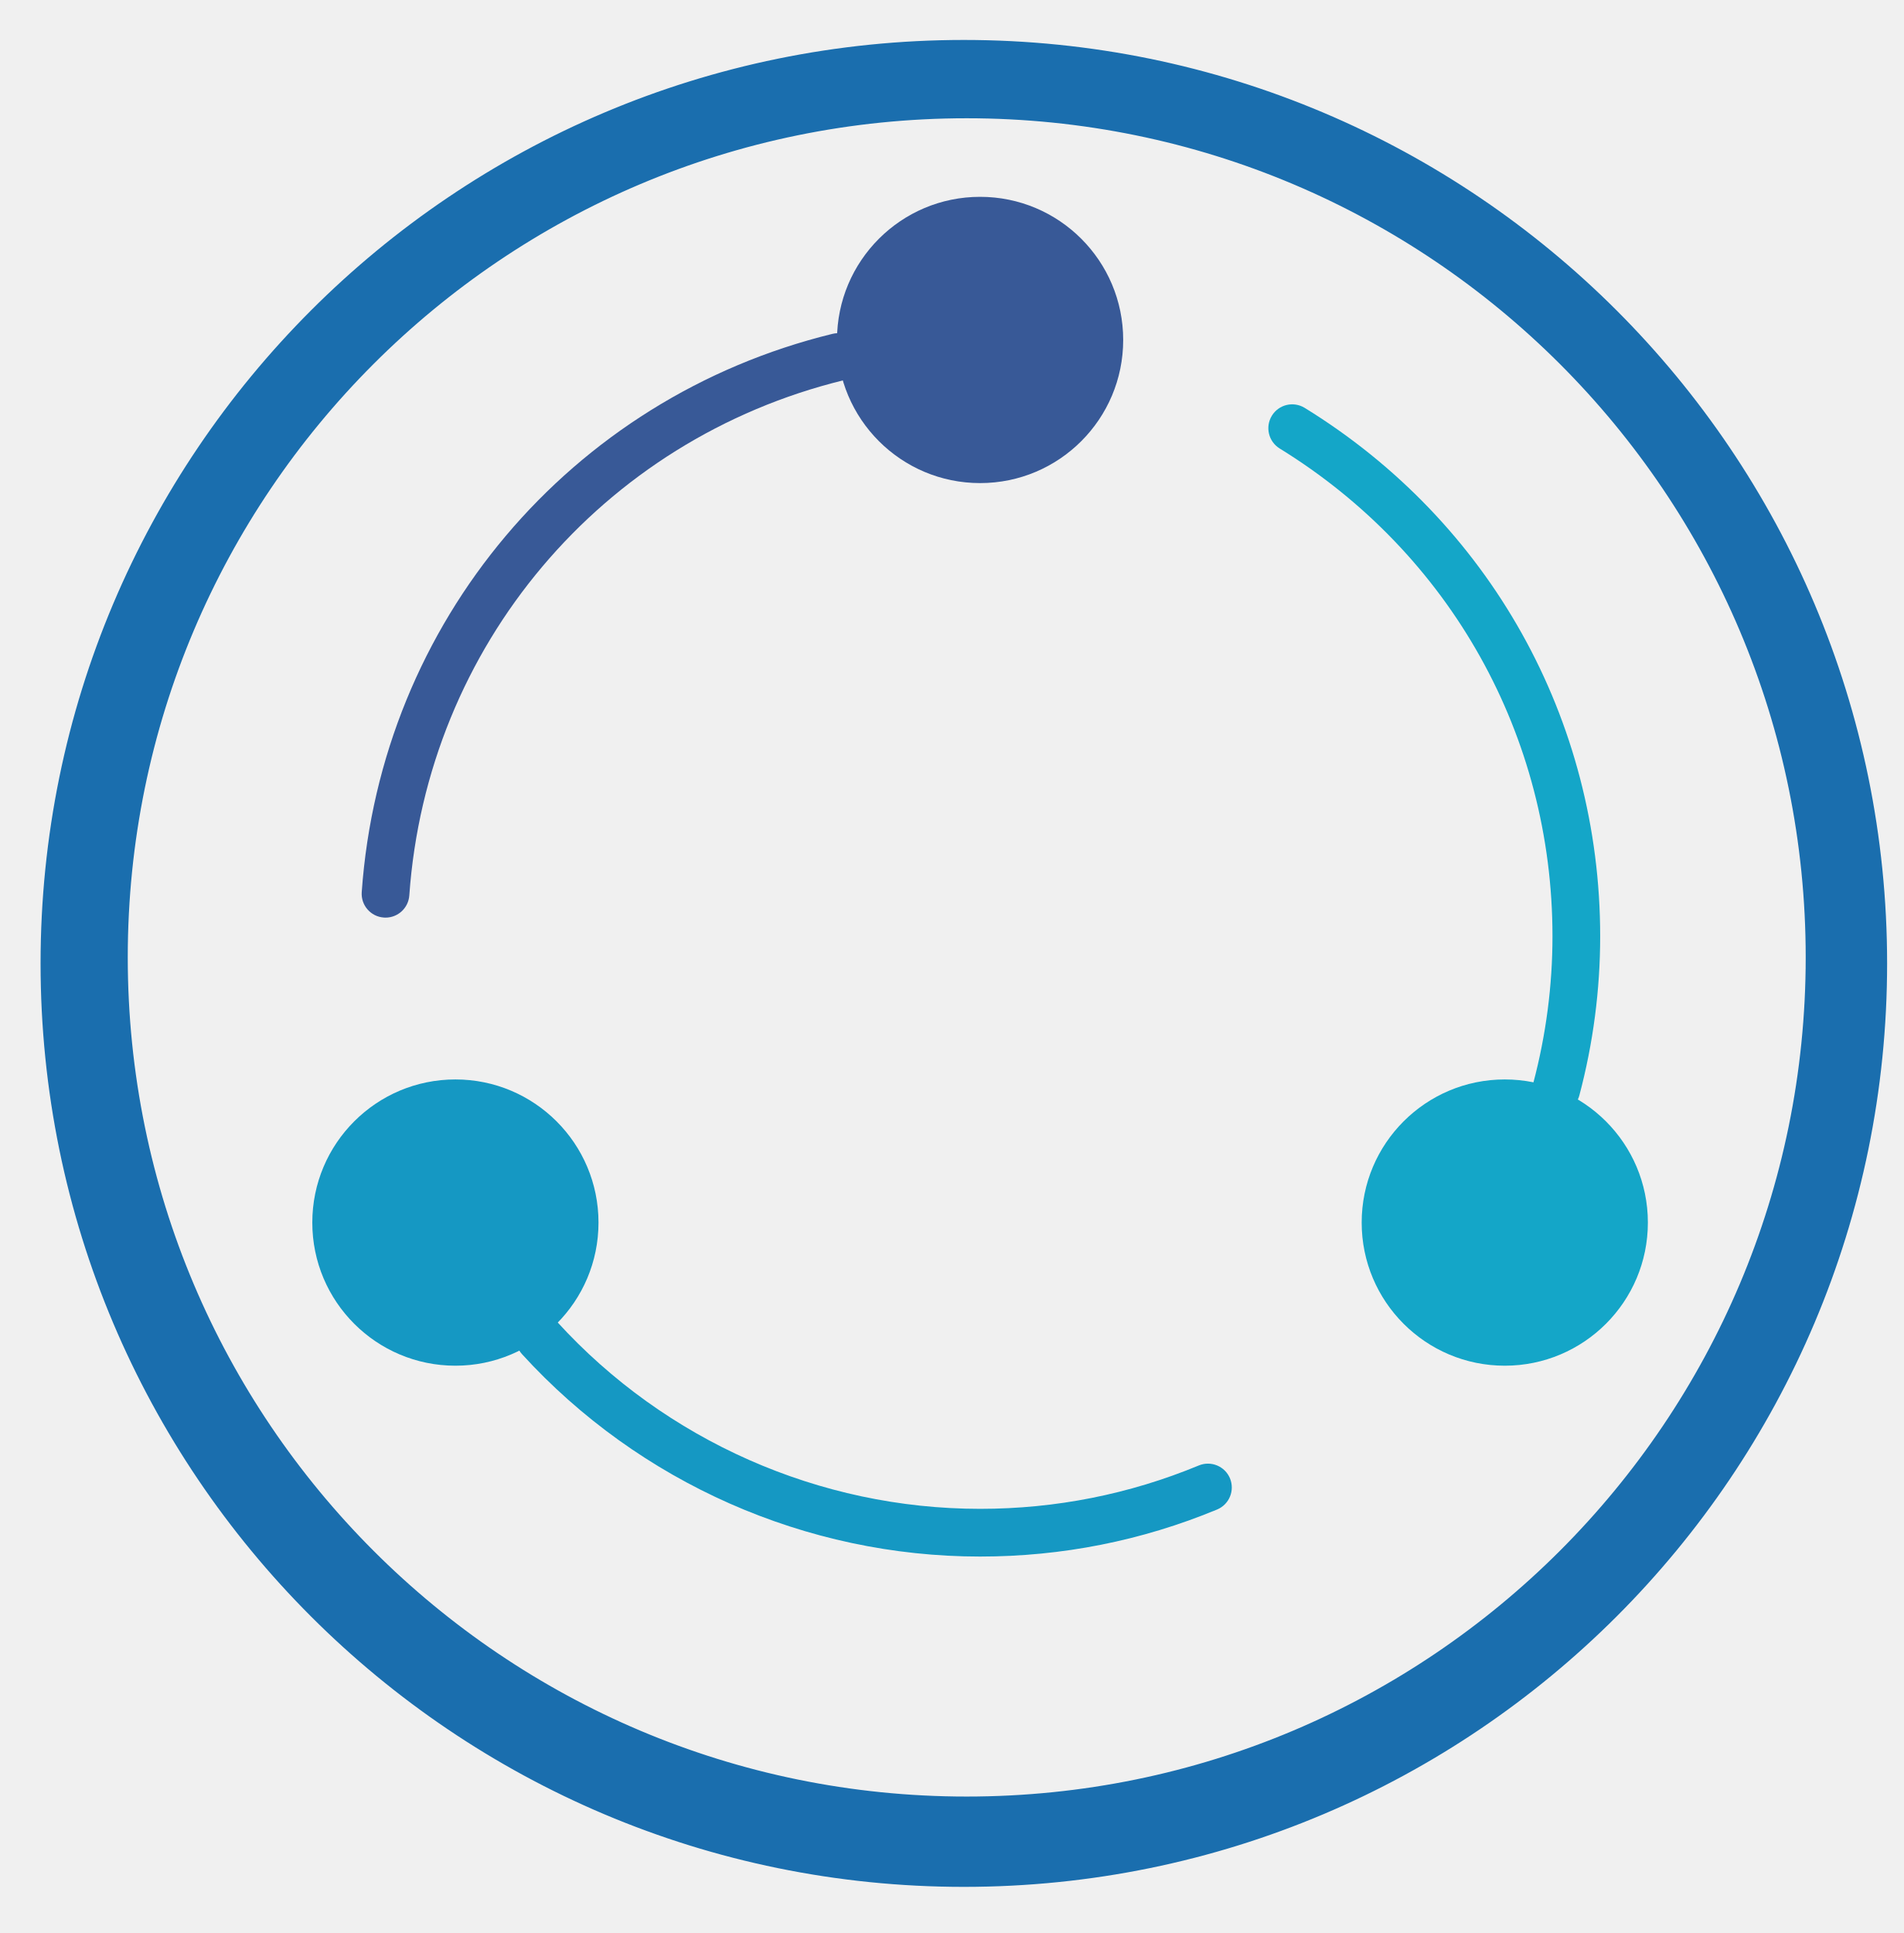
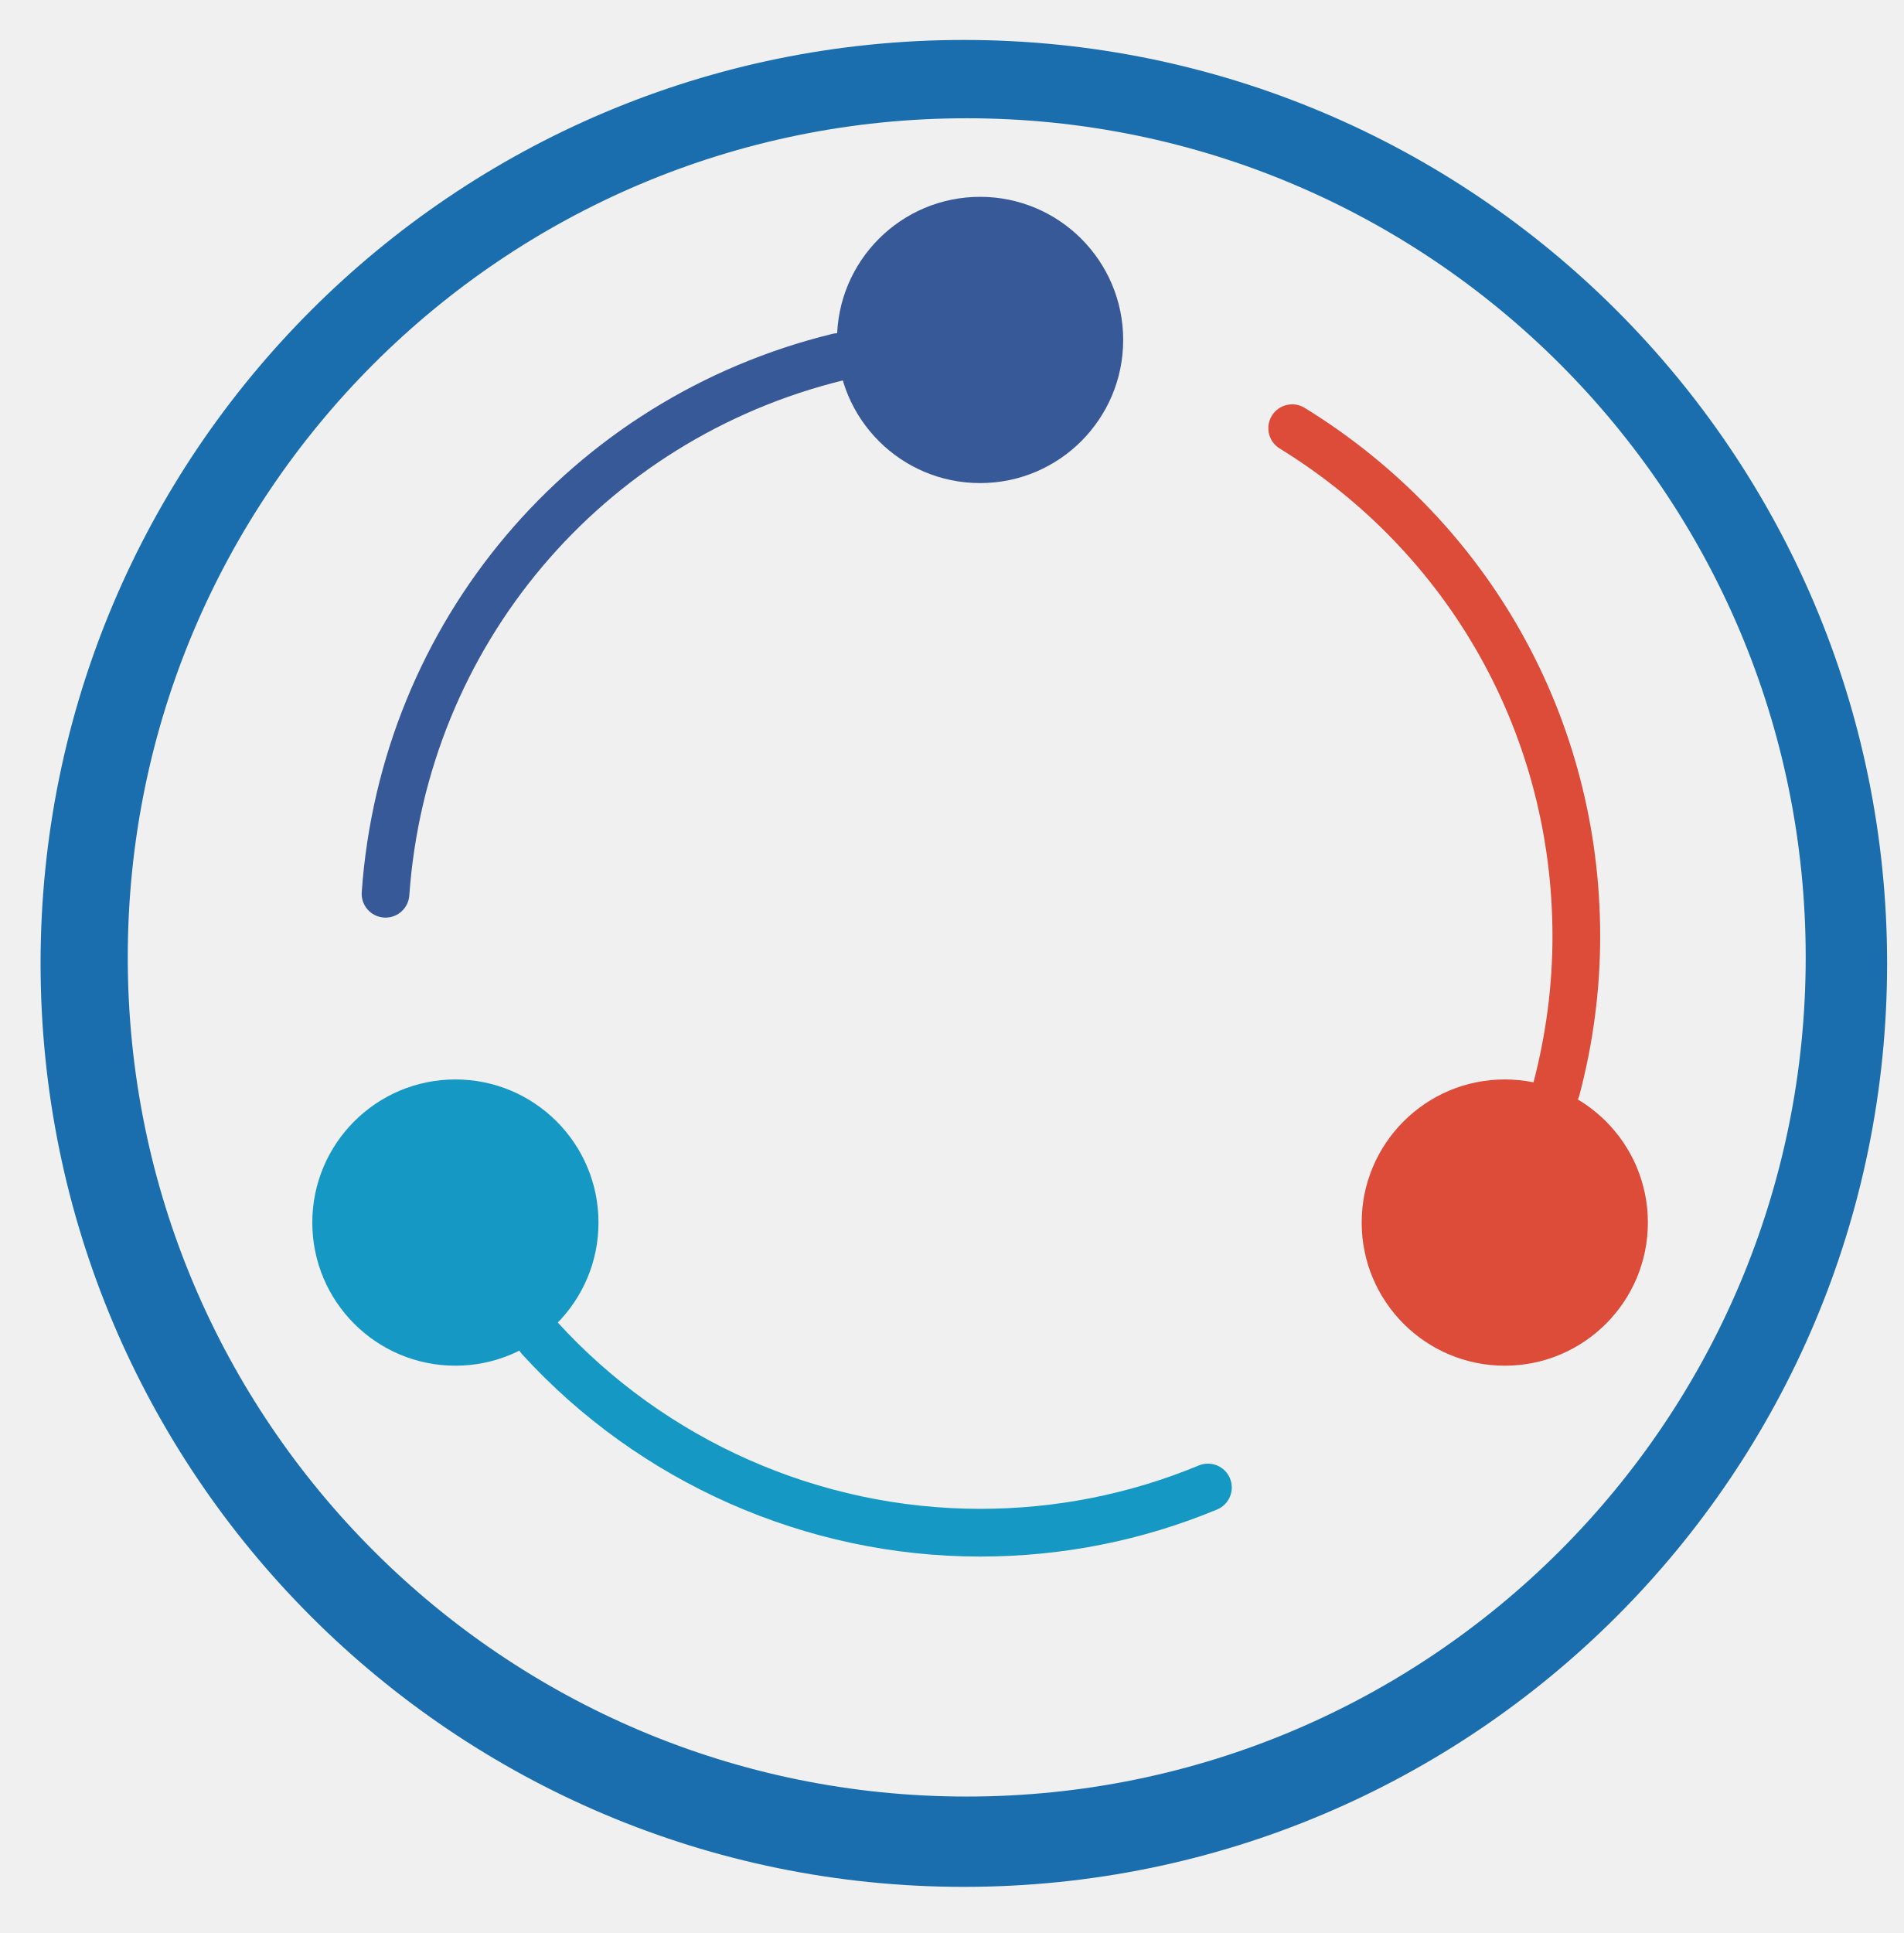
<svg xmlns="http://www.w3.org/2000/svg" xmlns:xlink="http://www.w3.org/1999/xlink" version="1.1" id="Layer_1" x="0px" y="0px" width="136.905px" height="139px" viewBox="0 0 136.905 139" enable-background="new 0 0 136.905 139" xml:space="preserve">
  <polygon fill="#F3931F" points="-155.52,33.964 -128.34,33.964 -123.45,20.478 -160.409,20.478 " />
  <path fill="#F3931F" d="M-175.704,33.964l17.334,40.074c3.727-3.179,8.373-5.301,13.484-5.913l-12.387-34.163l-4.89-13.485  L-175.704,33.964z" />
  <path fill="#F3931F" d="M-121.693,20.478l-4.889,13.486l-12.38,34.136c5.118,0.578,9.779,2.671,13.526,5.823l17.281-39.959  L-121.693,20.478z" />
  <path fill="#F8B51A" stroke="#F7A63B" stroke-width="3" stroke-miterlimit="10" d="M-141.93,115.255  c12.386,0,22.425-10.039,22.425-22.421c0-6.136-2.468-11.688-6.458-15.738c-0.192-0.194-0.399-0.376-0.598-0.565  c-0.2-0.187-0.403-0.372-0.605-0.552c-3.439-3.012-7.792-5.003-12.602-5.461c-0.267-0.024-0.54-0.024-0.809-0.041  c-0.269-0.015-0.537-0.035-0.809-0.041c-0.181-0.002-0.358-0.027-0.541-0.027c-0.238,0-0.469,0.027-0.706,0.037  c-0.272,0.006-0.541,0.023-0.811,0.039c-0.268,0.018-0.542,0.018-0.807,0.044c-4.803,0.495-9.14,2.521-12.556,5.561  c-0.205,0.181-0.41,0.362-0.606,0.552c-0.2,0.191-0.4,0.381-0.593,0.581c-3.921,4.037-6.345,9.538-6.345,15.611  C-164.353,105.216-154.313,115.255-141.93,115.255z" />
  <g>
    <path fill="#AB690F" d="M-144.406,82.957h3.43v12.238h6.007v2.869h-9.437V82.957z" />
  </g>
  <line fill="none" stroke="#F5953B" stroke-width="3" stroke-miterlimit="10" x1="-142.5" y1="70" x2="-142.5" y2="78" />
  <line fill="none" stroke="#F5953B" stroke-width="3" stroke-miterlimit="10" x1="-142.5" y1="107" x2="-142.5" y2="115" />
  <line fill="none" stroke="#F5953B" stroke-width="3" stroke-miterlimit="10" x1="-157" y1="94.5" x2="-163" y2="94.5" />
  <line fill="none" stroke="#F5953B" stroke-width="3" stroke-miterlimit="10" x1="-121" y1="94.5" x2="-127" y2="94.5" />
  <g>
-     <defs>
-       <circle id="SVGID_1_" cx="54.238" cy="199.237" r="14.738" />
-     </defs>
-     <use xlink:href="#SVGID_1_" overflow="visible" fill="#F67373" />
-     <clipPath id="SVGID_2_">
-       <use xlink:href="#SVGID_1_" overflow="visible" />
-     </clipPath>
-     <circle clip-path="url(#SVGID_2_)" fill="#F5595A" cx="54.356" cy="199.119" r="12.437" />
+     <g>
+       <circle id="SVGID_1_" fill="#F67373" cx="54.238" cy="199.237" r="14.738" />
+     </g>
+     <g>
+       <defs>
+         <circle id="SVGID_2_" cx="54.238" cy="199.237" r="14.738" />
+       </defs>
+       <clipPath id="SVGID_3_">
+         <use xlink:href="#SVGID_2_" overflow="visible" />
+       </clipPath>
+       <circle clip-path="url(#SVGID_3_)" fill="#F5595A" cx="54.356" cy="199.119" r="12.437" />
+     </g>
  </g>
  <g>
    <g>
-       <path fill="#F93F45" d="M52.998,190.88h2.795v9.973h4.895v2.338h-7.689V190.88z" />
+       <path fill="#F93F45" d="M52.998,190.88h2.795v9.973h4.895v2.338h-7.689L52.998,190.88L52.998,190.88z" />
    </g>
  </g>
-   <linearGradient id="SVGID_3_" gradientUnits="userSpaceOnUse" x1="40.371" y1="201.376" x2="87.146" y2="282.393">
+   <linearGradient id="SVGID_4_" gradientUnits="userSpaceOnUse" x1="88.032" y1="-232.337" x2="134.806" y2="-313.353" gradientTransform="matrix(1 0 0 -1 -47.66 -30.96)">
    <stop offset="0" style="stop-color:#F6C480" />
    <stop offset="0.26" style="stop-color:#F4BA75" />
    <stop offset="1" style="stop-color:#F0A25A" />
  </linearGradient>
-   <path fill="url(#SVGID_3_)" d="M95.009,255.745c-5.222,30.027-21.202,12.866-8.074,16.148c2.936,0.734,1.215,4.069,1.215,4.069  l-1.887,6.941H55.006c-1.101,0-1.468-2.202-1.468-2.202l-0.183-8.624c-20.368-28.809-4.954-32.479-4.954-32.479v-38.616h0.007  c0.084-4.342,1.938-6.514,6.074-6.514c5.446,0,6.015,5.164,6.07,6.514c0.007,0.114,0.007,0.202,0.007,0.257v6.36  c0.059,4.947-0.077,13.531-0.048,14.016c0.206,3.356,1.851,2.396,1.851,2.396c7.34-2.018,10.81,4.027,10.81,4.027  c6.606-3.67,12.439,2.351,12.439,2.351l2.424,3.705C92.44,231.891,97.945,238.863,95.009,255.745z" />
-   <path fill="#EFCE4A" d="M-103.07,259.288h-71.273c-1.473,0-2.667-1.194-2.667-2.667v-42.241h76.606v42.241  C-100.403,258.094-101.597,259.288-103.07,259.288z" />
-   <path fill="#EABA17" d="M-142.643,202.494v-7.9c0-1.473-1.194-2.667-2.667-2.667h-29.033c-1.473,0-2.667,1.194-2.667,2.667v6.579  v13.208h76.606v-9.221c0-1.473-1.194-2.667-2.667-2.667H-142.643z" />
+   <path fill="url(#SVGID_4_)" d="M95.009,255.745c-5.222,30.027-21.202,12.866-8.074,16.148c2.936,0.734,1.215,4.069,1.215,4.069  l-1.887,6.941H55.006c-1.101,0-1.468-2.202-1.468-2.202l-0.183-8.624c-20.368-28.809-4.954-32.479-4.954-32.479v-38.616h0.007  c0.084-4.342,1.938-6.514,6.074-6.514c5.446,0,6.015,5.164,6.07,6.514c0.007,0.114,0.007,0.202,0.007,0.257v6.36  c0.059,4.947-0.077,13.531-0.048,14.016c0.206,3.356,1.851,2.396,1.851,2.396c7.34-2.018,10.81,4.027,10.81,4.027  c6.606-3.67,12.439,2.351,12.439,2.351l2.424,3.705C92.44,231.891,97.945,238.863,95.009,255.745z" />
+   <path fill="#EFCE4A" d="M-103.07,259.288h-71.273c-1.473,0-2.667-1.194-2.667-2.667V214.38h76.606v42.241  C-100.403,258.094-101.597,259.288-103.07,259.288z" />
+   <path fill="#EABA17" d="M-142.643,202.494v-7.9c0-1.473-1.194-2.667-2.667-2.667h-29.033c-1.473,0-2.667,1.194-2.667,2.667v6.579  v13.208h76.606v-9.221c0-1.473-1.194-2.667-2.667-2.667L-142.643,202.494L-142.643,202.494z" />
  <g>
    <rect x="-151" y="226" fill="#FFFFFF" width="25" height="23" />
    <path fill="#69BA57" d="M-138.706,218.326c-10.222,0-18.509,8.287-18.509,18.509s8.287,18.509,18.509,18.509   c10.223,0,18.509-8.287,18.509-18.509S-128.484,218.326-138.706,218.326z M-142.101,246.342l-8.15-8.15l2.716-2.716l5.433,5.433   l12.224-12.224l2.716,2.716L-142.101,246.342z" />
  </g>
  <path fill="none" stroke="#F8B51A" stroke-width="4" stroke-miterlimit="10" d="M-141.929,6.003  c-35.575,0-64.405,28.841-64.405,64.405c0,35.575,28.831,64.405,64.405,64.405c35.565,0,64.405-28.831,64.405-64.405  C-77.524,34.844-106.365,6.003-141.929,6.003z M-141.726,132.318c-34.423,0-62.337-27.914-62.337-62.347  c0-34.423,27.914-62.337,62.337-62.337c34.434,0,62.347,27.914,62.347,62.337C-79.378,104.404-107.292,132.318-141.726,132.318z" />
  <path fill="none" stroke="#69BA57" stroke-width="4" stroke-miterlimit="10" d="M-139,167.522  c-35.575,0-64.405,28.841-64.405,64.405c0,35.575,28.831,64.405,64.405,64.405c35.565,0,64.405-28.831,64.405-64.405  C-74.595,196.363-103.435,167.522-139,167.522z M-138.796,293.837c-34.423,0-62.337-27.914-62.337-62.347  c0-34.423,27.914-62.337,62.337-62.337c34.434,0,62.347,27.914,62.347,62.337C-76.449,265.923-104.363,293.837-138.796,293.837z" />
  <path fill="none" stroke="#F7AF69" stroke-width="4" stroke-miterlimit="10" d="M65.219,168.921  c-35.575,0-64.405,28.841-64.405,64.405c0,35.575,28.831,64.405,64.405,64.405c35.565,0,64.405-28.831,64.405-64.405  C129.624,197.761,100.783,168.921,65.219,168.921z M65.422,295.235c-34.423,0-62.337-27.914-62.337-62.347  c0-34.423,27.914-62.337,62.337-62.337c34.434,0,62.347,27.914,62.347,62.337C127.77,267.321,99.856,295.235,65.422,295.235z" />
  <path fill="none" stroke="#1A6EAE" stroke-width="4" stroke-miterlimit="10" d="M69.323,4.873  c-35.575,0-64.405,28.841-64.405,64.405c0,35.575,28.831,64.405,64.405,64.405c35.565,0,64.405-28.831,64.405-64.405  C133.728,33.714,104.887,4.873,69.323,4.873z M69.526,131.188c-34.423,0-62.337-27.914-62.337-62.347  c0-34.423,27.914-62.337,62.337-62.337c34.434,0,62.347,27.914,62.347,62.337C131.874,103.274,103.96,131.188,69.526,131.188z" />
-   <path fill="#14A6C8" d="M93.839,29.33c-0.811-0.497-1.865-0.245-2.36,0.561c-0.497,0.808-0.245,1.863,0.561,2.36  c12.285,7.565,19.62,20.677,19.62,35.079c0,3.546-0.465,7.096-1.381,10.553c-0.242,0.914,0.304,1.854,1.22,2.098  c0.146,0.038,0.295,0.057,0.439,0.057c0.76,0,1.455-0.508,1.657-1.276c0.993-3.743,1.496-7.589,1.496-11.431  C115.091,51.729,107.147,37.522,93.839,29.33z" />
+   <path fill="#DD4B39" d="M93.839,29.33c-0.811-0.497-1.865-0.245-2.36,0.561c-0.497,0.808-0.245,1.863,0.561,2.36  c12.285,7.565,19.62,20.677,19.62,35.079c0,3.546-0.465,7.096-1.381,10.553c-0.242,0.914,0.304,1.854,1.22,2.098  c0.146,0.038,0.295,0.057,0.439,0.057c0.76,0,1.455-0.508,1.657-1.276c0.993-3.743,1.496-7.589,1.496-11.431  C115.091,51.729,107.147,37.522,93.839,29.33z" />
  <path fill="#1598C3" d="M86.223,105.38c-5,2.069-10.292,3.119-15.732,3.119c-11.541,0-22.624-4.896-30.41-13.435  c-0.638-0.7-1.721-0.75-2.424-0.111c-0.7,0.638-0.75,1.724-0.111,2.424c8.434,9.248,20.442,14.553,32.945,14.553  c5.892,0,11.627-1.137,17.044-3.381c0.875-0.362,1.292-1.365,0.93-2.242C88.103,105.433,87.098,105.018,86.223,105.38z" />
  <path fill="#385997" d="M60.687,27.34c0.921-0.226,1.484-1.154,1.259-2.074c-0.223-0.919-1.156-1.479-2.072-1.259  C40.991,28.621,27.386,44.753,26.017,64.15c-0.067,0.945,0.645,1.765,1.59,1.83c0.041,0.003,0.082,0.005,0.122,0.005  c0.894,0,1.645-0.69,1.71-1.595C30.704,46.489,43.26,31.597,60.687,27.34z" />
  <circle fill="#385997" cx="70.492" cy="24.446" r="10.292" />
  <circle fill="#1598C3" cx="32.754" cy="87.914" r="10.292" />
-   <circle fill="#14A6C8" cx="108.229" cy="87.914" r="10.292" />
-   <path fill="#F8453F" d="M-89.094,448.54c-1.027-1.313-3.919-2.132-6.197-2.591c-0.036-0.122-0.071-0.256-0.113-0.387  c-2.15-6.727-12.896-20.96-12.896-20.96s-1.432-5.862-6.176-0.6L-123.26,435h-0.006l-0.039-0.025l-0.006-0.03l0.027-0.017  l-0.11,0.041l-0.012-0.011l-0.068,0.084l-0.024,0.032l-0.238,0.008L-124,435.09v0.03v0.003l0.166,0.08l0.091,0.03l-0.046,0.128  l-0.104,0.012l-0.107,0.009V435h0.273l-0.273,0.465v0.003l0.059,0.006l0.01,0.006l-0.007,0.003l-0.063-0.121v-0.303l0,0v0.377  l0.021-0.003l-0.021-0.003v-0.003l0.05-0.006l0.055-0.542l-0.105-0.015v-0.021l3.275-14.591l22.621,0.871l0.068-0.123  c0,0,0,0,0.003,0c0.08,0,0.905-0.428,1.941-1.187c2.534-1.852,6.328-5.201,3.624-7.396l-4.526,3.437l-27.154-3.359  c-4.857-0.604-5.848,7.084-5.848,7.084L-135.62,435h-0.021c0,0-11.81,0.636-20.147,0.764c-7.364,0.116-8.323,4.713-8.448,5.77  l-0.393-0.036c1.471-5.923-4.401-9.812-4.907-9.996c-1.161-0.423-2.403-0.66-3.344-0.755c-5.139-0.515-7.12,3.402-8.12,6.615v-0.137  c0,0-1.688-0.992-2.781,1.638l0.408,0.17l-2.375-0.322c0,0-2.941-0.304-2.227,4.964c0,0,1.168,0.828,2.6,1.435  c0,0.003,0.009,0.245,0.012,0.242c1.536,1.26,5.211,3.648,8.638,3.648h0.003c0.018,0,0.027-0.221,0.027-0.221l58.717-0.929  l-1.614-0.274c1.67-1.468,6.92-9.943,8.647-12.754c0.003-0.003,0.468-0.018,0.471-0.021l0.474-0.009v0.003l9.508,14.683  c0,0,2.534,1.521,4.267,0.521h0.003c0.009,0,0.015-0.143,0.024-0.149C-92.453,450.056-88.028,449.901-89.094,448.54z   M-124.031,435.492v0.03l-0.006-0.003L-124.031,435.492z M-124.332,436.111h-0.003v-0.003l0.006-0.018v-0.006l-0.006-0.009  l0.003-0.042h0.003l0.003,0.006l0.009,0.021l0.003,0.009l-0.009,0.024l0.006,0.009l0.009-0.009l0.006,0.015l-0.027,0.006  L-124.332,436.111z M-124.296,436.126v0.003h-0.003l-0.006,0.003h-0.003l0.003-0.006l0.015-0.018l-0.015,0.006v-0.003l0.015-0.003  h0.003L-124.296,436.126z M-124.031,436.531l-0.054,0.054l0.027,0.021l0.027,0.042v0.003l-0.06,0.018l-0.042,0.06l0.006-0.08  l0.003-0.018l-0.009,0.018l0.009-0.063l-0.006,0.021l0.003-0.021l-0.006,0.021l0.024-0.128l0.015-0.048v-0.006l0.003-0.003v-0.009  l0.003-0.006v0.009l0.024-0.009v-0.018l0.003,0.003v0.006l0.003,0.006v0.003h-0.006l-0.003,0.033l0.006-0.009l0.018-0.009v0.009  l-0.027,0.042l-0.003,0.006l0.006-0.039l-0.021,0.024l0.018,0.045l0.039,0.018V436.531z M-124.082,436.382v-0.006l0.003-0.003  L-124.082,436.382z M-124.019,436.076v0.006l-0.003,0.012l-0.003,0.018l-0.003,0.003v0.021h-0.003v0.14l-0.003,0.018l0.003,0.003  v0.003l-0.003,0.018l-0.003,0.048l0.006,0.003v0.018l-0.003,0.021l0.003,0.006l-0.009-0.003v-0.018l0.003-0.027l-0.006-0.006  l-0.009-0.003v-0.003l-0.006-0.003v-0.003l-0.009-0.009l-0.006,0.018h-0.003l-0.003,0.003v-0.003l0.003-0.018l0.003-0.003v-0.009  l0.003-0.015v-0.009l0.006-0.039l0.003-0.024v-0.009l0.006-0.024l0.003-0.012v-0.003l0.003-0.015l0.003-0.009v-0.009l0.003-0.006  v-0.003l0.003-0.012v-0.003l0.003-0.012v-0.003l0.003-0.006v-0.042l-0.006,0.003h-0.003l-0.012-0.003l-0.068-0.009l-0.048-0.009  l-0.066-0.012h-0.009l-0.009-0.003l-0.003,0.003l-0.024-0.003l0.003-0.003l-0.018-0.003h0.256v-0.009h0.003v0.003h0.003v0.006h0.006  v0.006h0.003l-0.003,0.021v0.003l0.012-0.012l-0.003,0.018h0.006L-124.019,436.076z M-124.01,436.049v-0.015h-0.009v-0.003  l-0.006-0.006l-0.006-0.003h-0.003l0.003-0.033v-0.009l0.015-0.003l0.009-0.006v0.009l0.003-0.003l0.003-0.006l-0.006,0.063h0.009  L-124.01,436.049z M-123.962,435.831l-0.03,0.11l0.033-0.131L-123.962,435.831z M-123.939,435.736l-0.045,0.009l-0.027,0.009  l-0.003,0.003v0.003l-0.009,0.012l-0.009,0.015v-0.033l-0.009,0.024v-0.042h-0.003l0.006-0.03l0.006,0.009v-0.057l-0.003-0.003  h-0.003l0.006-0.006v-0.024l0.009,0.021l0.03-0.003v0.027l0.015,0.003l0.042,0.063H-123.939z" />
+   <circle fill="#DD4B39" cx="108.229" cy="87.914" r="10.292" />
+   <path fill="#F8453F" d="M-89.094,448.54c-1.027-1.313-3.919-2.132-6.197-2.591c-0.036-0.122-0.071-0.256-0.113-0.387  c-2.15-6.727-12.896-20.96-12.896-20.96s-1.432-5.862-6.176-0.6L-123.26,435h-0.006l-0.039-0.025l-0.006-0.03l0.027-0.017  l-0.11,0.041l-0.012-0.011l-0.068,0.084l-0.024,0.032l-0.238,0.008L-124,435.09v0.03v0.003l0.166,0.08l0.091,0.03l-0.046,0.128  l-0.104,0.012l-0.107,0.009V435h0.273l-0.273,0.465v0.003l0.059,0.006l0.01,0.006l-0.007,0.003l-0.063-0.121v-0.303l0,0v0.377  l0.021-0.003l-0.021-0.003v-0.003l0.05-0.006l0.055-0.542l-0.105-0.015v-0.021l3.275-14.591l22.621,0.871l0.068-0.123  c0,0,0,0,0.003,0c0.08,0,0.905-0.428,1.941-1.187c2.534-1.852,6.328-5.201,3.624-7.396l-4.526,3.437l-27.154-3.359  c-4.857-0.604-5.848,7.084-5.848,7.084L-135.62,435h-0.021c0,0-11.81,0.636-20.147,0.764c-7.364,0.116-8.323,4.713-8.448,5.77  l-0.393-0.036c1.471-5.923-4.401-9.812-4.907-9.996c-1.161-0.423-2.403-0.66-3.344-0.755c-5.139-0.515-7.12,3.402-8.12,6.615v-0.137  c0,0-1.688-0.992-2.781,1.638l0.408,0.17l-2.375-0.322c0,0-2.941-0.304-2.227,4.964c0,0,1.168,0.828,2.6,1.435  c0,0.003,0.009,0.245,0.012,0.242c1.536,1.26,5.211,3.648,8.638,3.648h0.003c0.018,0,0.027-0.221,0.027-0.221l58.717-0.929  l-1.614-0.274c1.67-1.468,6.92-9.943,8.647-12.754c0.003-0.003,0.468-0.018,0.471-0.021l0.474-0.009v0.003l9.508,14.683  c0,0,2.534,1.521,4.267,0.521h0.003c0.009,0,0.015-0.143,0.024-0.149C-92.453,450.056-88.028,449.901-89.094,448.54z   M-124.031,435.492v0.03l-0.006-0.003L-124.031,435.492z M-124.332,436.111h-0.003v-0.003l0.006-0.018v-0.006l-0.006-0.009  l0.003-0.042h0.003l0.003,0.006l0.009,0.021l0.003,0.009l-0.009,0.024l0.006,0.009l0.009-0.009l0.006,0.015l-0.027,0.006  L-124.332,436.111z M-124.296,436.126v0.003h-0.003l-0.006,0.003h-0.003l0.003-0.006l0.015-0.018l-0.015,0.006v-0.003l0.015-0.003  h0.003L-124.296,436.126z M-124.031,436.531l-0.054,0.054l0.027,0.021l0.027,0.042v0.003l-0.06,0.018l-0.042,0.06l0.006-0.08  l0.003-0.018l-0.009,0.018l0.009-0.063l-0.006,0.021l0.003-0.021l-0.006,0.021l0.024-0.128l0.015-0.048v-0.006l0.003-0.003v-0.009  l0.003-0.006v0.009l0.024-0.009v-0.018l0.003,0.003v0.006l0.003,0.006v0.003h-0.006l-0.003,0.033l0.006-0.009l0.018-0.009v0.009  l-0.027,0.042l-0.003,0.006l0.006-0.039l-0.021,0.024l0.018,0.045l0.039,0.018C-124.031,436.527-124.031,436.531-124.031,436.531z   M-124.082,436.382v-0.006l0.003-0.003L-124.082,436.382z M-124.019,436.076v0.006l-0.003,0.012l-0.003,0.018l-0.003,0.003v0.021  h-0.003v0.14l-0.003,0.018l0.003,0.003v0.003l-0.003,0.018l-0.003,0.048l0.006,0.003v0.018l-0.003,0.021l0.003,0.006l-0.009-0.003  v-0.018l0.003-0.027l-0.006-0.006l-0.009-0.003v-0.003l-0.006-0.003v-0.003l-0.009-0.009l-0.006,0.018h-0.003l-0.003,0.003v-0.003  l0.003-0.018l0.003-0.003v-0.009l0.003-0.015v-0.009l0.006-0.039l0.003-0.024v-0.009l0.006-0.024l0.003-0.012v-0.003l0.003-0.015  l0.003-0.009v-0.009l0.003-0.006v-0.003l0.003-0.012v-0.003l0.003-0.012v-0.003l0.003-0.006v-0.042l-0.006,0.003h-0.003  l-0.012-0.003l-0.068-0.009l-0.048-0.009l-0.066-0.012h-0.009l-0.009-0.003l-0.003,0.003l-0.024-0.003l0.003-0.003l-0.018-0.003  h0.256v-0.009h0.003v0.003h0.003v0.006h0.006v0.006h0.003l-0.003,0.021v0.003l0.012-0.012l-0.003,0.018h0.006L-124.019,436.076z   M-124.01,436.049v-0.015h-0.009v-0.003l-0.006-0.006l-0.006-0.003h-0.003l0.003-0.033v-0.009l0.015-0.003l0.009-0.006v0.009  l0.003-0.003l0.003-0.006l-0.006,0.063h0.009L-124.01,436.049z M-123.962,435.831l-0.03,0.11l0.033-0.131L-123.962,435.831z   M-123.939,435.736l-0.045,0.009l-0.027,0.009l-0.003,0.003v0.003l-0.009,0.012l-0.009,0.015v-0.033l-0.009,0.024v-0.042h-0.003  l0.006-0.03l0.006,0.009v-0.057l-0.003-0.003h-0.003l0.006-0.006v-0.024l0.009,0.021l0.03-0.003v0.027l0.015,0.003l0.042,0.063  H-123.939z" />
  <g>
    <path fill="#1C1C1C" d="M-165.547,423.293l1.325-2.198c0.128-0.201,0.251-0.381,0.387-0.583l-0.002-0.014l-1.859,0.211   l-0.057-0.504l2.618-0.297l0.037,0.391l-1.308,2.168c-0.12,0.207-0.242,0.395-0.378,0.589l0.001,0.015l2.008-0.228l0.056,0.496   l-2.787,0.315L-165.547,423.293z" />
  </g>
  <g>
    <path fill="#1C1C1C" d="M-157.291,408.632l1.856-2.699c0.179-0.248,0.352-0.47,0.541-0.718l-0.002-0.018l-2.555,0.289l-0.069-0.612   l3.598-0.407l0.044,0.477l-1.831,2.662c-0.169,0.254-0.341,0.484-0.53,0.725l0.002,0.018l2.759-0.313l0.068,0.604l-3.831,0.434   L-157.291,408.632z" />
  </g>
  <g>
    <path fill="#1C1C1C" d="M-161.939,416.751l1.881-1.745c0.18-0.158,0.348-0.296,0.533-0.453l0.003-0.014l-1.845-0.313l0.084-0.5   l2.598,0.44l-0.072,0.386l-1.856,1.721c-0.173,0.166-0.342,0.311-0.527,0.461l-0.002,0.015l1.992,0.337l-0.083,0.493L-162,417.11   L-161.939,416.751z" />
  </g>
  <g>
    <path fill="#1C1C1C" d="M-153.731,404.027l2.87-1.583c0.271-0.14,0.523-0.261,0.805-0.397l0.006-0.017l-2.413-0.886l0.212-0.578   l3.398,1.246l-0.173,0.445l-2.83,1.561c-0.266,0.152-0.521,0.28-0.799,0.41l-0.006,0.016l2.606,0.957l-0.209,0.57l-3.62-1.328   L-153.731,404.027z" />
  </g>
  <path fill="none" stroke="#F8453F" stroke-width="4" stroke-miterlimit="10" d="M-138.5,363.007  c-35.575,0-64.405,28.841-64.405,64.405c0,35.575,28.831,64.405,64.405,64.405c35.565,0,64.405-28.831,64.405-64.405  C-74.095,391.848-102.935,363.007-138.5,363.007z M-138.296,489.322c-34.423,0-62.337-27.914-62.337-62.347  c0-34.423,27.914-62.337,62.337-62.337c34.434,0,62.347,27.914,62.347,62.337C-75.949,461.408-103.863,489.322-138.296,489.322z" />
-   <g>
- </g>
-   <g>
- </g>
-   <g>
- </g>
-   <g>
- </g>
-   <g>
- </g>
-   <g>
- </g>
</svg>
